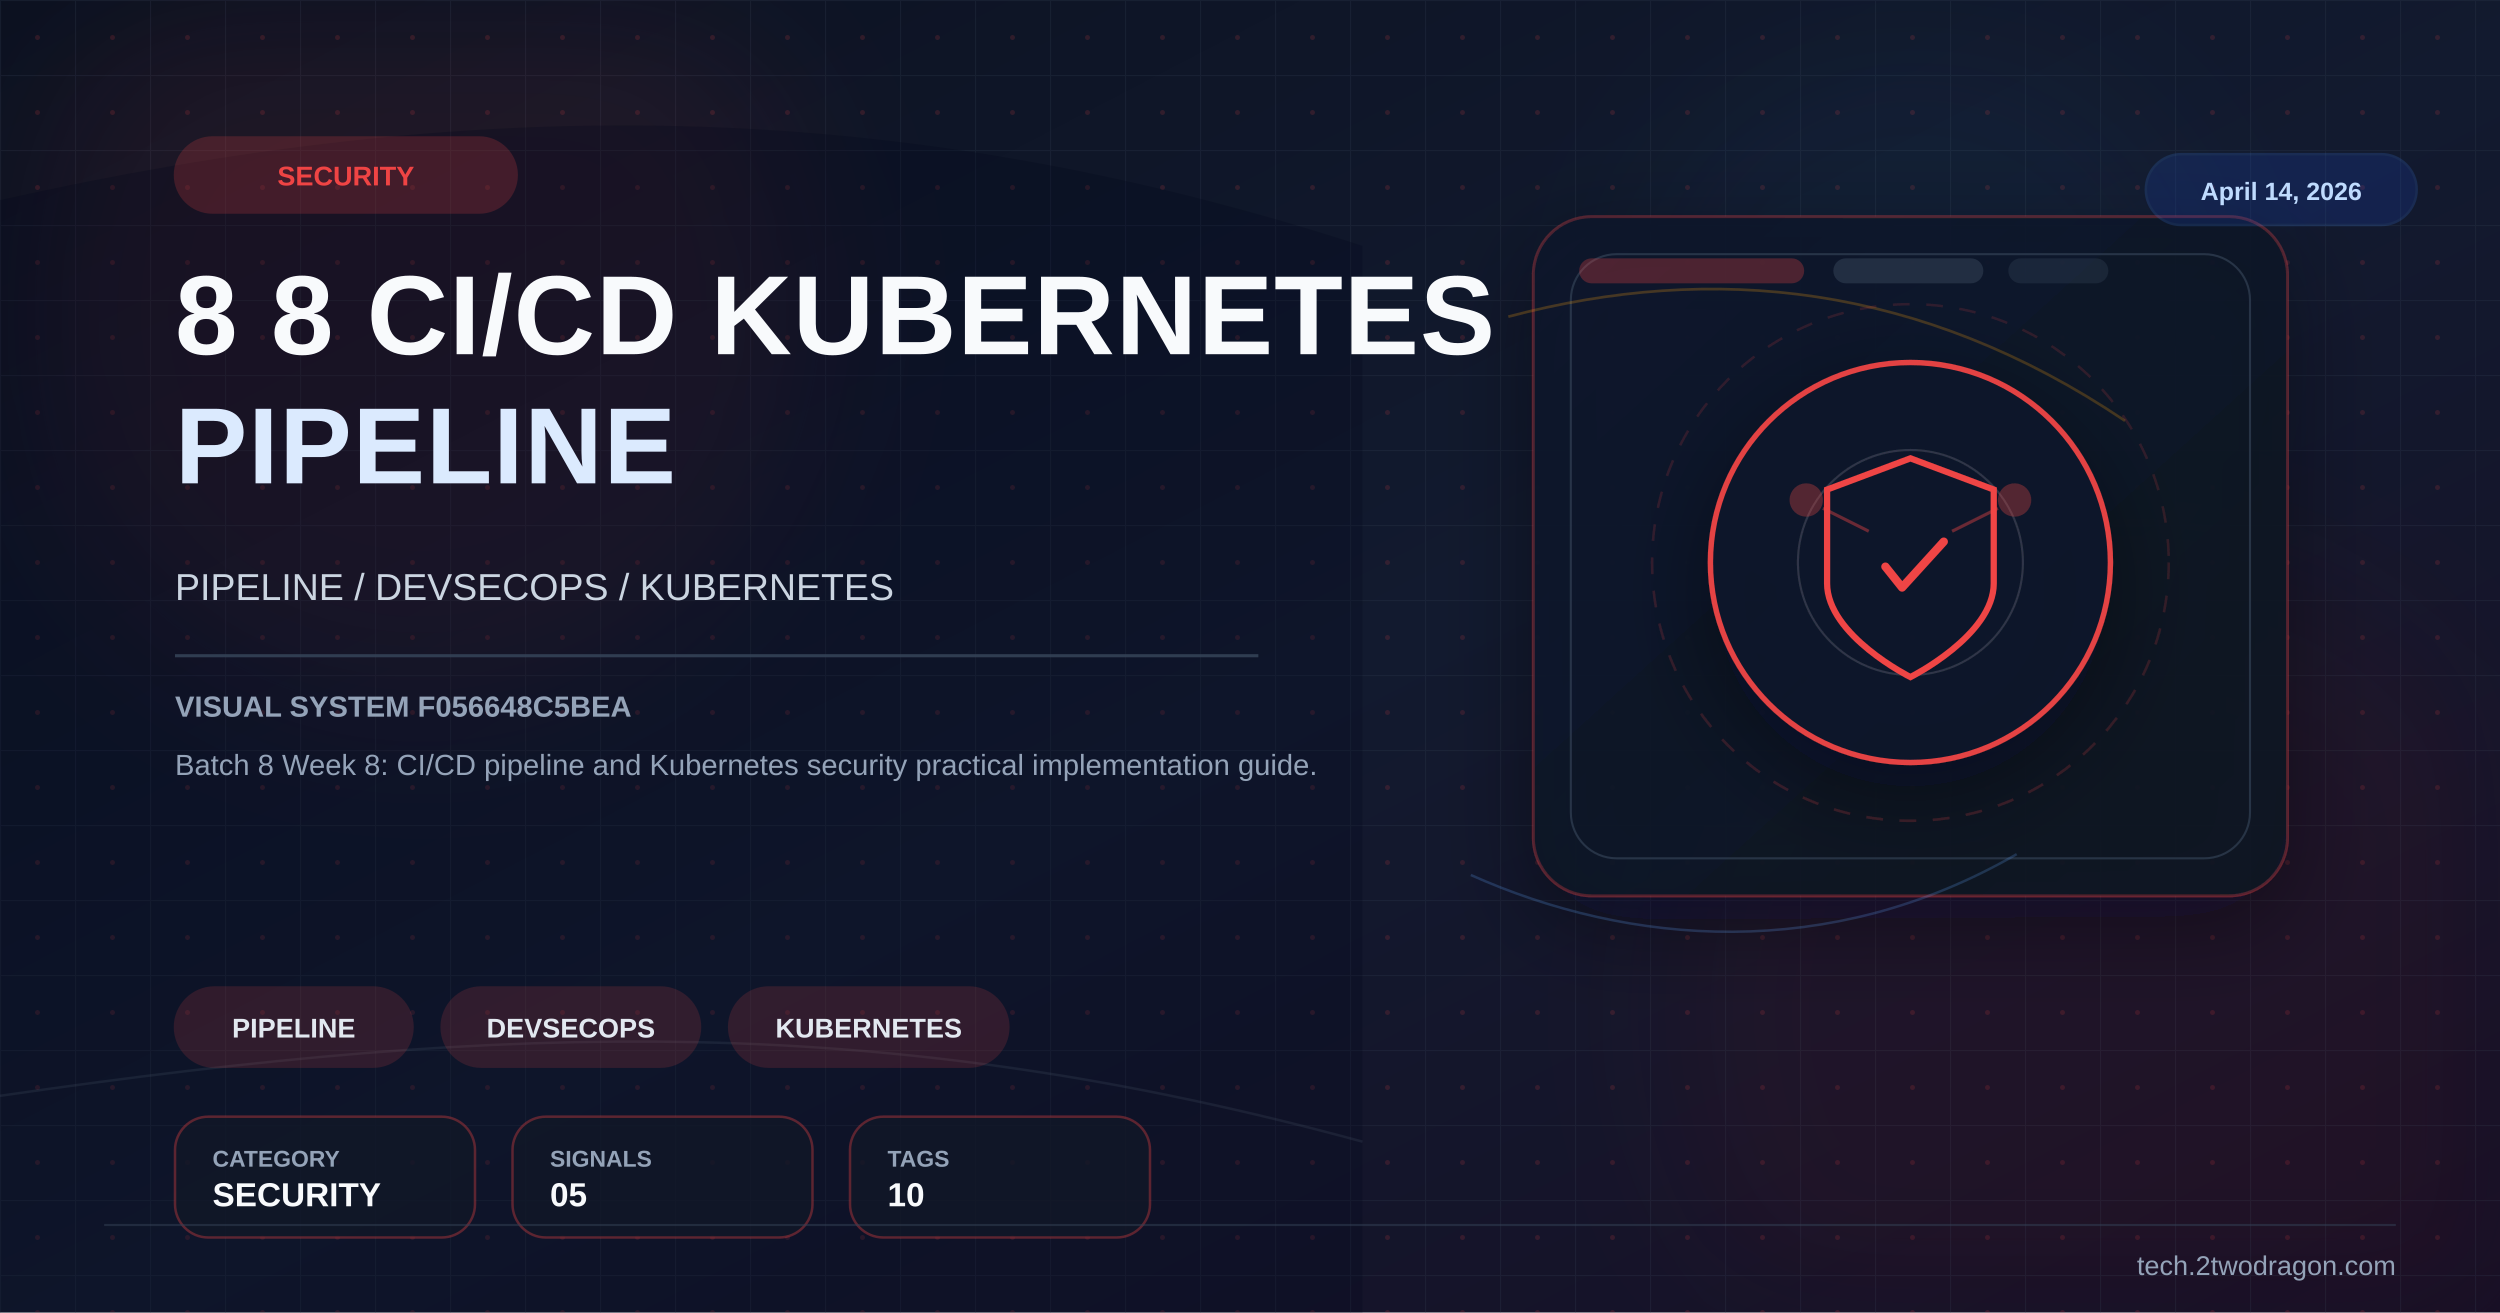
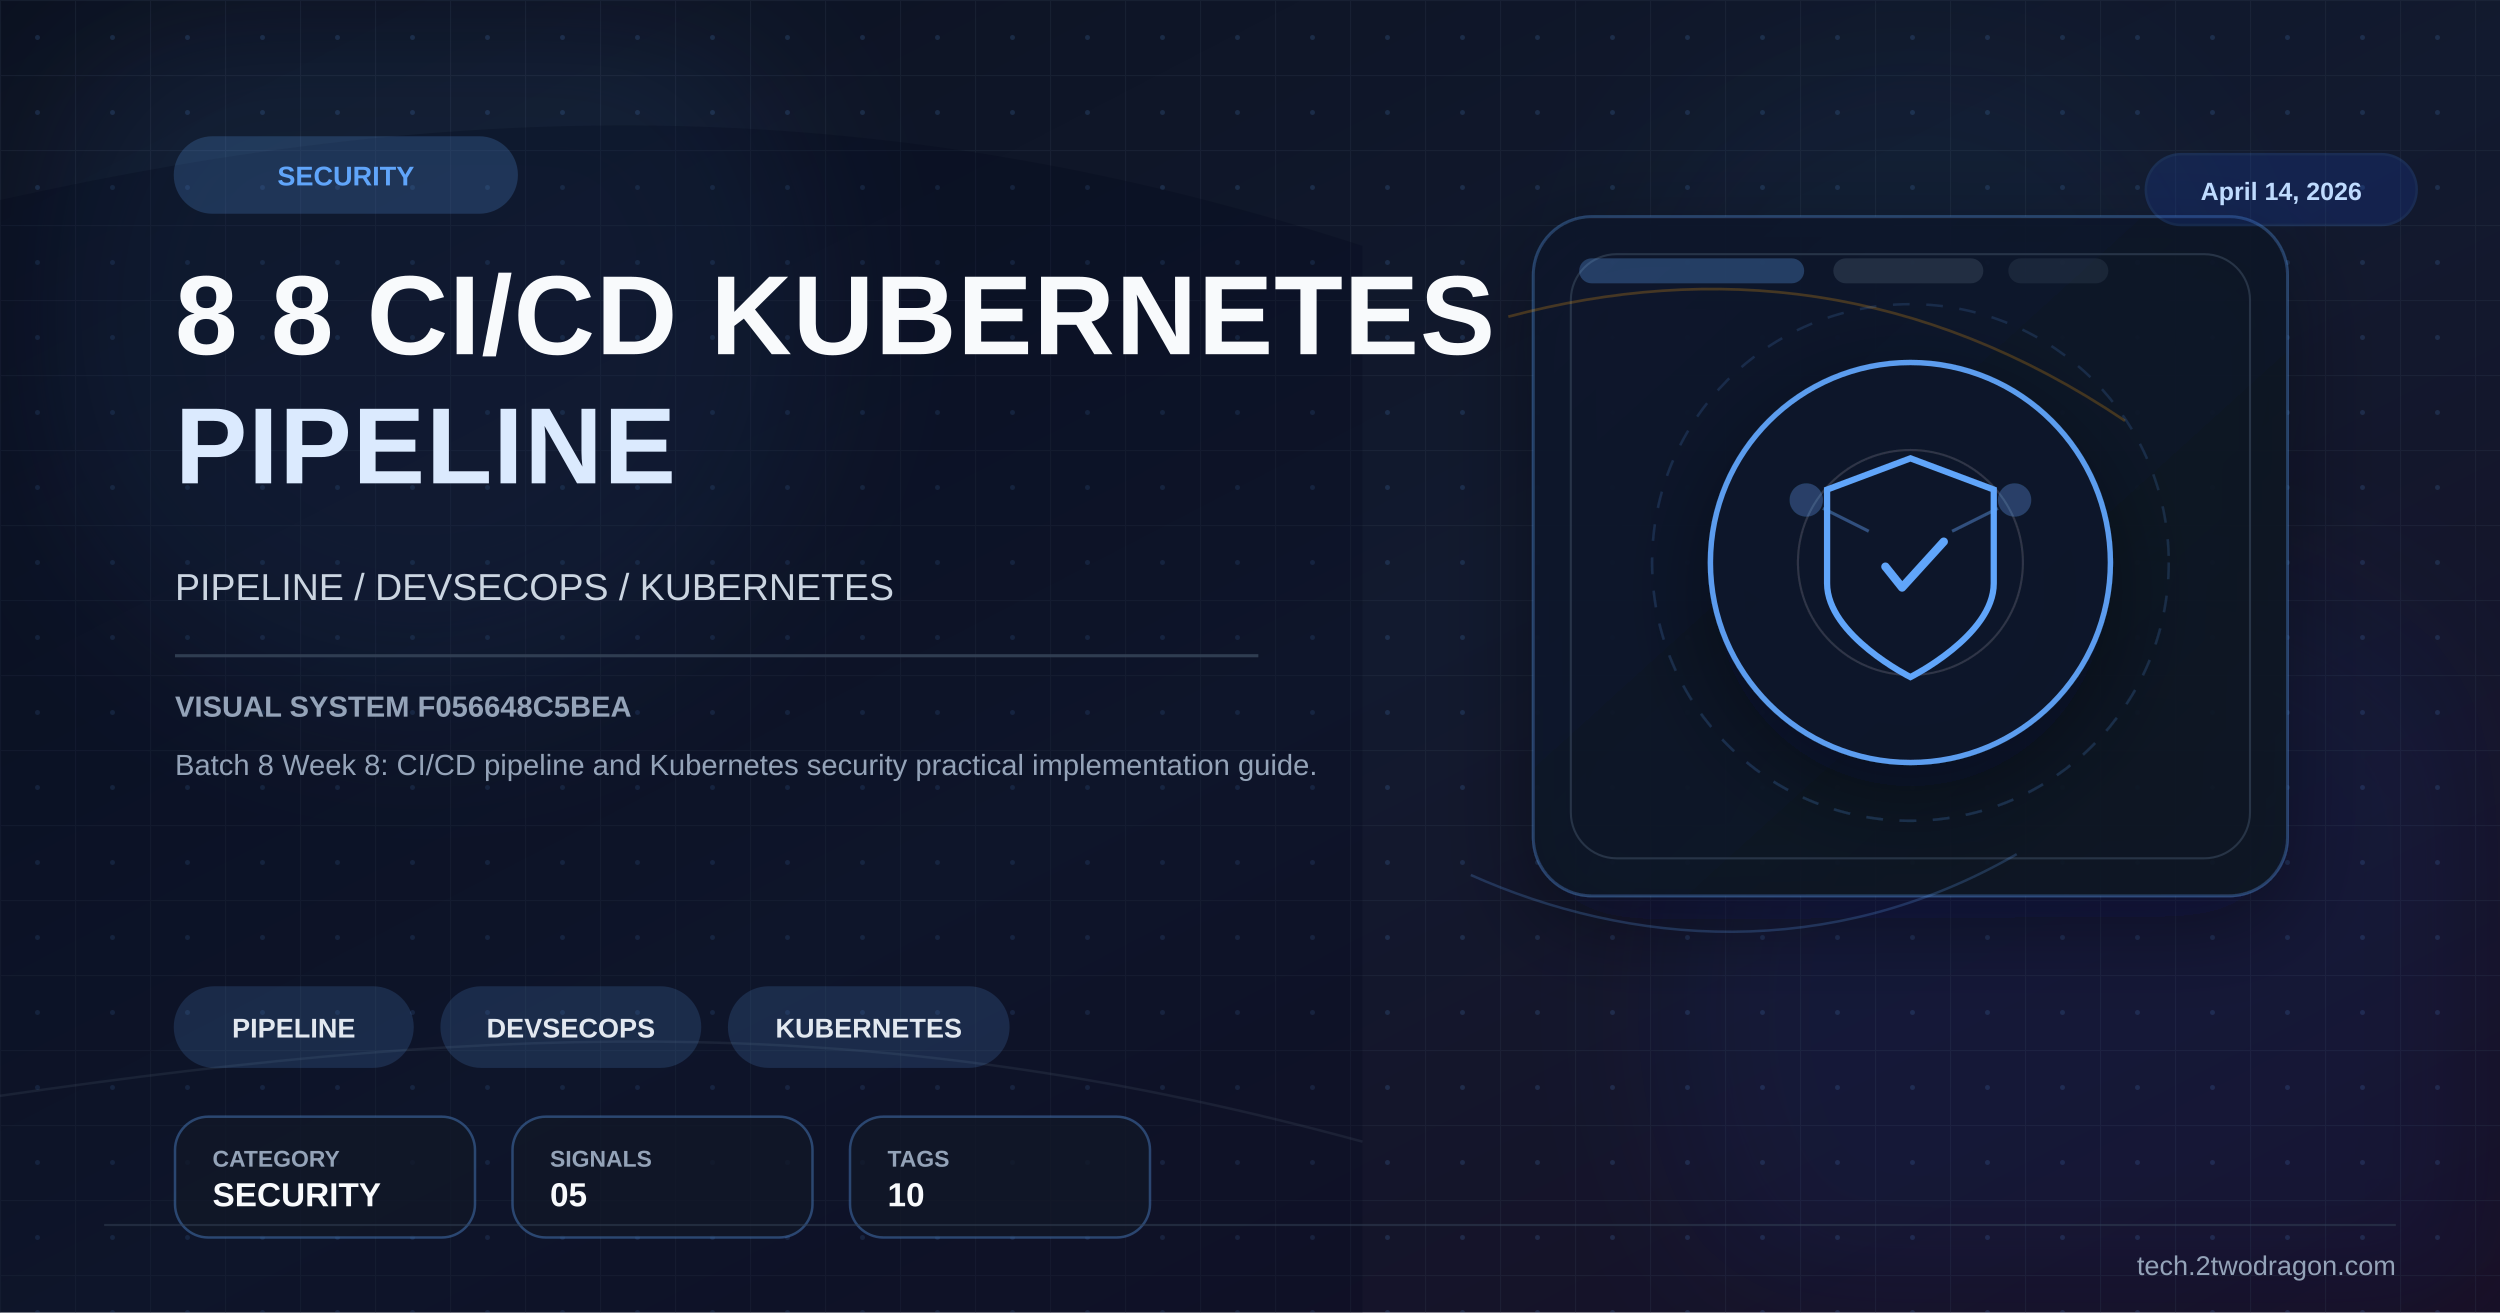
<svg xmlns="http://www.w3.org/2000/svg" viewBox="0 0 1200 630" width="1200" height="630">
  <defs>
    <linearGradient id="bg" x1="0%" y1="0%" x2="100%" y2="100%">
      <stop offset="0%" stop-color="#0b1120" />
      <stop offset="52%" stop-color="#121a2f" />
      <stop offset="100%" stop-color="#170f25" />
    </linearGradient>
    <linearGradient id="panel" x1="0%" y1="0%" x2="100%" y2="100%">
      <stop offset="0%" stop-color="#0f172a" stop-opacity="0.96" />
      <stop offset="100%" stop-color="#111827" stop-opacity="0.86" />
    </linearGradient>
    <pattern id="microGrid" x="0" y="0" width="36" height="36" patternUnits="userSpaceOnUse">
      <path d="M36 0H0V36" fill="none" stroke="#334155" stroke-width="1" opacity="0.25" />
-       <circle cx="18" cy="18" r="1.2" fill="#ef4444" opacity="0.15" />
+       <circle cx="18" cy="18" r="1.2" fill="#60a5fa" opacity="0.15" />
    </pattern>
    <filter id="glow" x="-40%" y="-40%" width="180%" height="180%">
      <feGaussianBlur stdDeviation="10" result="blur" />
      <feMerge>
        <feMergeNode in="blur" />
        <feMergeNode in="SourceGraphic" />
      </feMerge>
    </filter>
    <filter id="sg" x="-30%" y="-30%" width="160%" height="160%">
      <feGaussianBlur stdDeviation="36" />
    </filter>
    <filter id="shadow" x="-30%" y="-30%" width="180%" height="180%">
      <feDropShadow dx="0" dy="14" stdDeviation="22" flood-color="#020617" flood-opacity="0.42" />
    </filter>
  </defs>
  <rect width="1200" height="630" fill="url(#bg)" />
  <rect width="1200" height="630" fill="url(#microGrid)" />
-   <circle cx="202" cy="150" r="190" fill="#ef4444" opacity="0.08" filter="url(#sg)" />
-   <circle cx="1020" cy="486" r="220" fill="#991b1b" opacity="0.08" filter="url(#sg)" />
+   <circle cx="202" cy="150" r="190" fill="#60a5fa" opacity="0.08" filter="url(#sg)" />
+   <circle cx="1020" cy="486" r="220" fill="#1d4ed8" opacity="0.08" filter="url(#sg)" />
  <circle cx="920" cy="160" r="140" fill="#38bdf8" opacity="0.04" filter="url(#sg)" />
  <path d="M0 96 C224 46 426 44 654 118 L654 630 L0 630 Z" fill="#020617" opacity="0.24" />
  <path d="M0 526 C248 490 426 486 654 548" fill="none" stroke="#475569" stroke-width="1.2" opacity="0.22" />
-   <rect x="736" y="104" width="362" height="326" rx="28" fill="url(#panel)" stroke="#ef4444" stroke-opacity="0.28" stroke-width="1.4" filter="url(#shadow)" />
+   <rect x="736" y="104" width="362" height="326" rx="28" fill="url(#panel)" stroke="#60a5fa" stroke-opacity="0.28" stroke-width="1.4" filter="url(#shadow)" />
  <rect x="754" y="122" width="326" height="290" rx="22" fill="none" stroke="#334155" stroke-opacity="0.7" stroke-width="1" />
-   <rect x="758" y="124" width="108" height="12" rx="6" fill="#ef4444" opacity="0.28" />
+   <rect x="758" y="124" width="108" height="12" rx="6" fill="#60a5fa" opacity="0.28" />
  <rect x="880" y="124" width="72" height="12" rx="6" fill="#334155" opacity="0.55" />
  <rect x="964" y="124" width="48" height="12" rx="6" fill="#334155" opacity="0.35" />
  <path d="M724 152 C822 126 922 136 1020 202" fill="none" stroke="#f59e0b" stroke-width="1.3" opacity="0.24" />
  <path d="M706 420 C782 454 878 462 968 410" fill="none" stroke="#60a5fa" stroke-width="1.2" opacity="0.22" />
  <g transform="translate(917,270)" filter="url(#shadow)">
-     <circle r="96" fill="#0f172a" stroke="#ef4444" stroke-width="2.6" opacity="0.94" />
-     <circle r="124" fill="none" stroke="#ef4444" stroke-opacity="0.15" stroke-width="1.2" stroke-dasharray="8 8" />
+     <circle r="96" fill="#0f172a" stroke="#60a5fa" stroke-width="2.6" opacity="0.94" />
+     <circle r="124" fill="none" stroke="#60a5fa" stroke-opacity="0.15" stroke-width="1.2" stroke-dasharray="8 8" />
    <circle r="54" fill="none" stroke="#e2e8f0" stroke-opacity="0.15" stroke-width="1" />
-     <path d="M0,-50 L40,-35 L40,10 C40,35 0,55 0,55 C0,55 -40,35 -40,10 L-40,-35 Z" fill="none" stroke="#ef4444" stroke-width="3" />
-     <path d="M-12,2 L-4,12 L16,-10" stroke="#ef4444" stroke-width="4" fill="none" stroke-linecap="round" stroke-linejoin="round" />
-     <circle cx="-50" cy="-30" r="8" fill="#ef4444" opacity="0.3" />
-     <circle cx="50" cy="-30" r="8" fill="#ef4444" opacity="0.3" />
-     <line x1="-42" y1="-26" x2="-20" y2="-15" stroke="#ef4444" stroke-width="1.5" opacity="0.4" />
-     <line x1="42" y1="-26" x2="20" y2="-15" stroke="#ef4444" stroke-width="1.5" opacity="0.4" />
+     <path d="M0,-50 L40,-35 L40,10 C40,35 0,55 0,55 C0,55 -40,35 -40,10 L-40,-35 Z" fill="none" stroke="#60a5fa" stroke-width="3" />
+     <path d="M-12,2 L-4,12 L16,-10" stroke="#60a5fa" stroke-width="4" fill="none" stroke-linecap="round" stroke-linejoin="round" />
+     <circle cx="-50" cy="-30" r="8" fill="#60a5fa" opacity="0.3" />
+     <circle cx="50" cy="-30" r="8" fill="#60a5fa" opacity="0.3" />
+     <line x1="-42" y1="-26" x2="-20" y2="-15" stroke="#60a5fa" stroke-width="1.5" opacity="0.4" />
+     <line x1="42" y1="-26" x2="20" y2="-15" stroke="#60a5fa" stroke-width="1.5" opacity="0.4" />
  </g>
  <g transform="translate(84 66)">
-     <rect width="164" height="36" rx="18" fill="#ef4444" opacity="0.2" stroke="#ef4444" stroke-width="1.2" />
-     <text x="82" y="23" font-family="Arial,sans-serif" font-size="13" font-weight="700" fill="#ef4444" text-anchor="middle">SECURITY</text>
+     <rect width="164" height="36" rx="18" fill="#60a5fa" opacity="0.2" stroke="#60a5fa" stroke-width="1.2" />
+     <text x="82" y="23" font-family="Arial,sans-serif" font-size="13" font-weight="700" fill="#60a5fa" text-anchor="middle">SECURITY</text>
  </g>
  <text x="84" y="170" font-family="Arial,sans-serif" font-size="54" font-weight="700" fill="#f8fafc" letter-spacing="0.5">8 8 CI/CD KUBERNETES</text>
  <text x="84" y="232" font-family="Arial,sans-serif" font-size="52" font-weight="700" fill="#dbeafe" letter-spacing="0.5">PIPELINE</text>
  <text x="84" y="288" font-family="Arial,sans-serif" font-size="18" fill="#cbd5e1">PIPELINE / DEVSECOPS / KUBERNETES</text>
  <rect x="84" y="314" width="520" height="1.5" fill="#334155" opacity="0.9" />
  <text x="84" y="344" font-family="Arial,sans-serif" font-size="14" font-weight="700" fill="#94a3b8">VISUAL SYSTEM F056648C5BEA</text>
  <text x="84" y="372" font-family="Arial,sans-serif" font-size="14" fill="#94a3b8">Batch 8 Week 8: CI/CD pipeline and Kubernetes security practical implementation guide.</text>
  <g transform="translate(84 474)">
-     <rect width="114" height="38" rx="19" fill="#ef4444" opacity="0.16" stroke="#ef4444" stroke-width="1.2" />
+     <rect width="114" height="38" rx="19" fill="#60a5fa" opacity="0.16" stroke="#60a5fa" stroke-width="1.2" />
    <text x="57.0" y="24" font-family="Arial,sans-serif" font-size="13" font-weight="700" fill="#e2e8f0" text-anchor="middle">PIPELINE</text>
  </g>
  <g transform="translate(212 474)">
-     <rect width="124" height="38" rx="19" fill="#ef4444" opacity="0.16" stroke="#ef4444" stroke-width="1.2" />
+     <rect width="124" height="38" rx="19" fill="#60a5fa" opacity="0.16" stroke="#60a5fa" stroke-width="1.2" />
    <text x="62.0" y="24" font-family="Arial,sans-serif" font-size="13" font-weight="700" fill="#e2e8f0" text-anchor="middle">DEVSECOPS</text>
  </g>
  <g transform="translate(350 474)">
-     <rect width="134" height="38" rx="19" fill="#ef4444" opacity="0.16" stroke="#ef4444" stroke-width="1.2" />
+     <rect width="134" height="38" rx="19" fill="#60a5fa" opacity="0.16" stroke="#60a5fa" stroke-width="1.2" />
    <text x="67.0" y="24" font-family="Arial,sans-serif" font-size="13" font-weight="700" fill="#e2e8f0" text-anchor="middle">KUBERNETES</text>
  </g>
  <g transform="translate(84 536)">
-     <rect width="144" height="58" rx="16" fill="#111827" fill-opacity="0.78" stroke="#ef4444" stroke-opacity="0.35" stroke-width="1.2" />
+     <rect width="144" height="58" rx="16" fill="#111827" fill-opacity="0.78" stroke="#60a5fa" stroke-opacity="0.35" stroke-width="1.2" />
    <text x="18" y="24" font-family="Arial,sans-serif" font-size="11" font-weight="700" fill="#94a3b8">CATEGORY</text>
    <text x="18" y="43" font-family="Arial,sans-serif" font-size="16" font-weight="700" fill="#f8fafc">SECURITY</text>
  </g>
  <g transform="translate(246 536)">
-     <rect width="144" height="58" rx="16" fill="#111827" fill-opacity="0.78" stroke="#ef4444" stroke-opacity="0.35" stroke-width="1.2" />
+     <rect width="144" height="58" rx="16" fill="#111827" fill-opacity="0.78" stroke="#60a5fa" stroke-opacity="0.35" stroke-width="1.2" />
    <text x="18" y="24" font-family="Arial,sans-serif" font-size="11" font-weight="700" fill="#94a3b8">SIGNALS</text>
    <text x="18" y="43" font-family="Arial,sans-serif" font-size="16" font-weight="700" fill="#f8fafc">05</text>
  </g>
  <g transform="translate(408 536)">
-     <rect width="144" height="58" rx="16" fill="#111827" fill-opacity="0.78" stroke="#ef4444" stroke-opacity="0.35" stroke-width="1.2" />
+     <rect width="144" height="58" rx="16" fill="#111827" fill-opacity="0.78" stroke="#60a5fa" stroke-opacity="0.35" stroke-width="1.2" />
    <text x="18" y="24" font-family="Arial,sans-serif" font-size="11" font-weight="700" fill="#94a3b8">TAGS</text>
    <text x="18" y="43" font-family="Arial,sans-serif" font-size="16" font-weight="700" fill="#f8fafc">10</text>
  </g>
  <g transform="translate(1030 74)">
    <rect width="130" height="34" rx="17" fill="#1d4ed8" opacity="0.18" stroke="#3b82f6" stroke-width="1.2" />
    <text x="65" y="22" font-family="Arial,sans-serif" font-size="12" font-weight="700" fill="#bfdbfe" text-anchor="middle">April 14, 2026</text>
  </g>
  <line x1="50" y1="588" x2="1150" y2="588" stroke="#334155" stroke-width="1" opacity="0.5" />
  <text x="1150" y="612" font-family="Arial,sans-serif" font-size="13" fill="#94a3b8" text-anchor="end">tech.2twodragon.com</text>
</svg>
